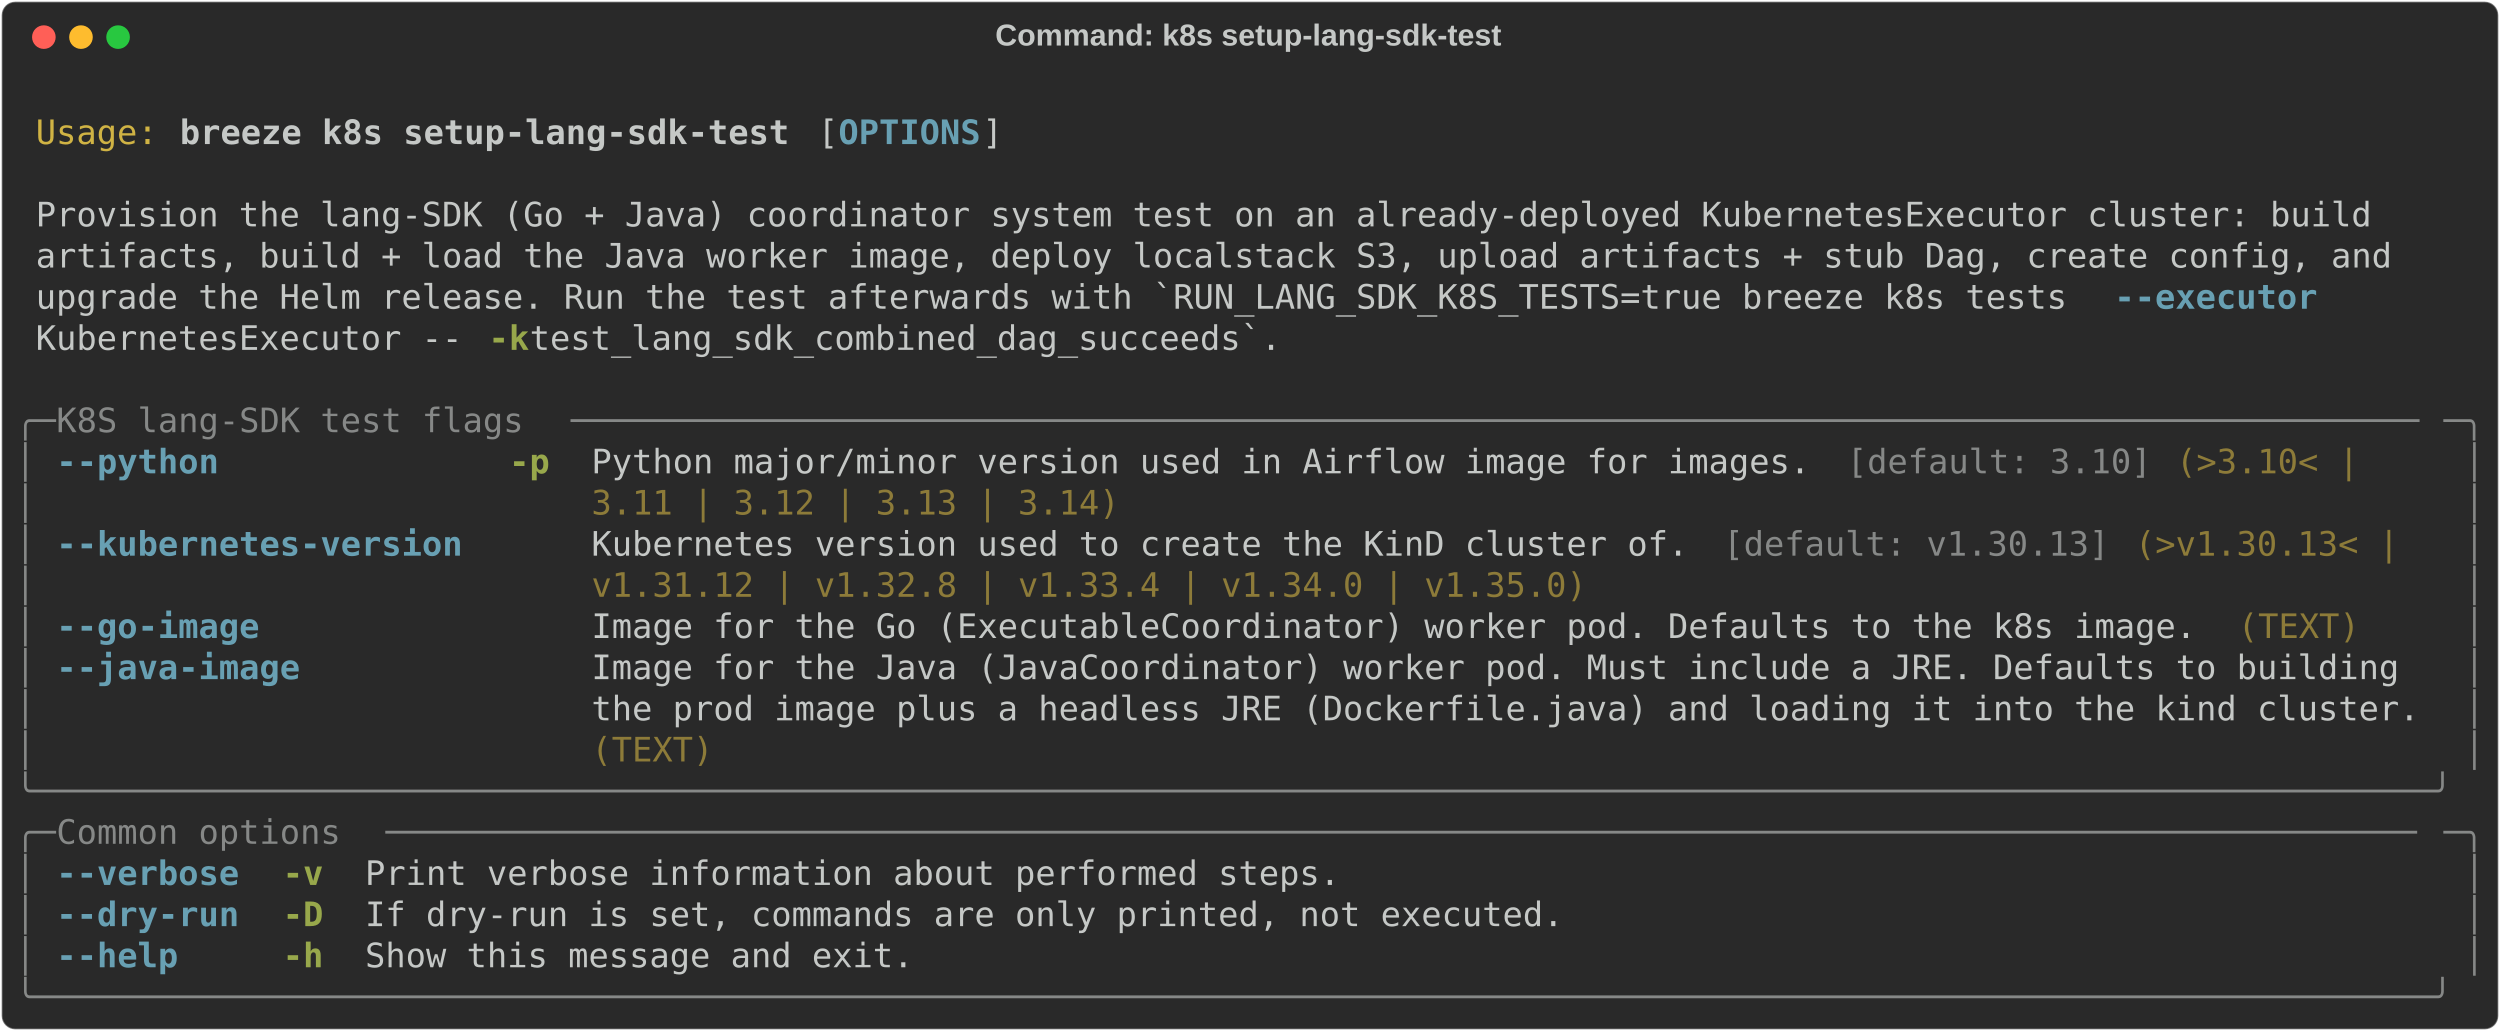
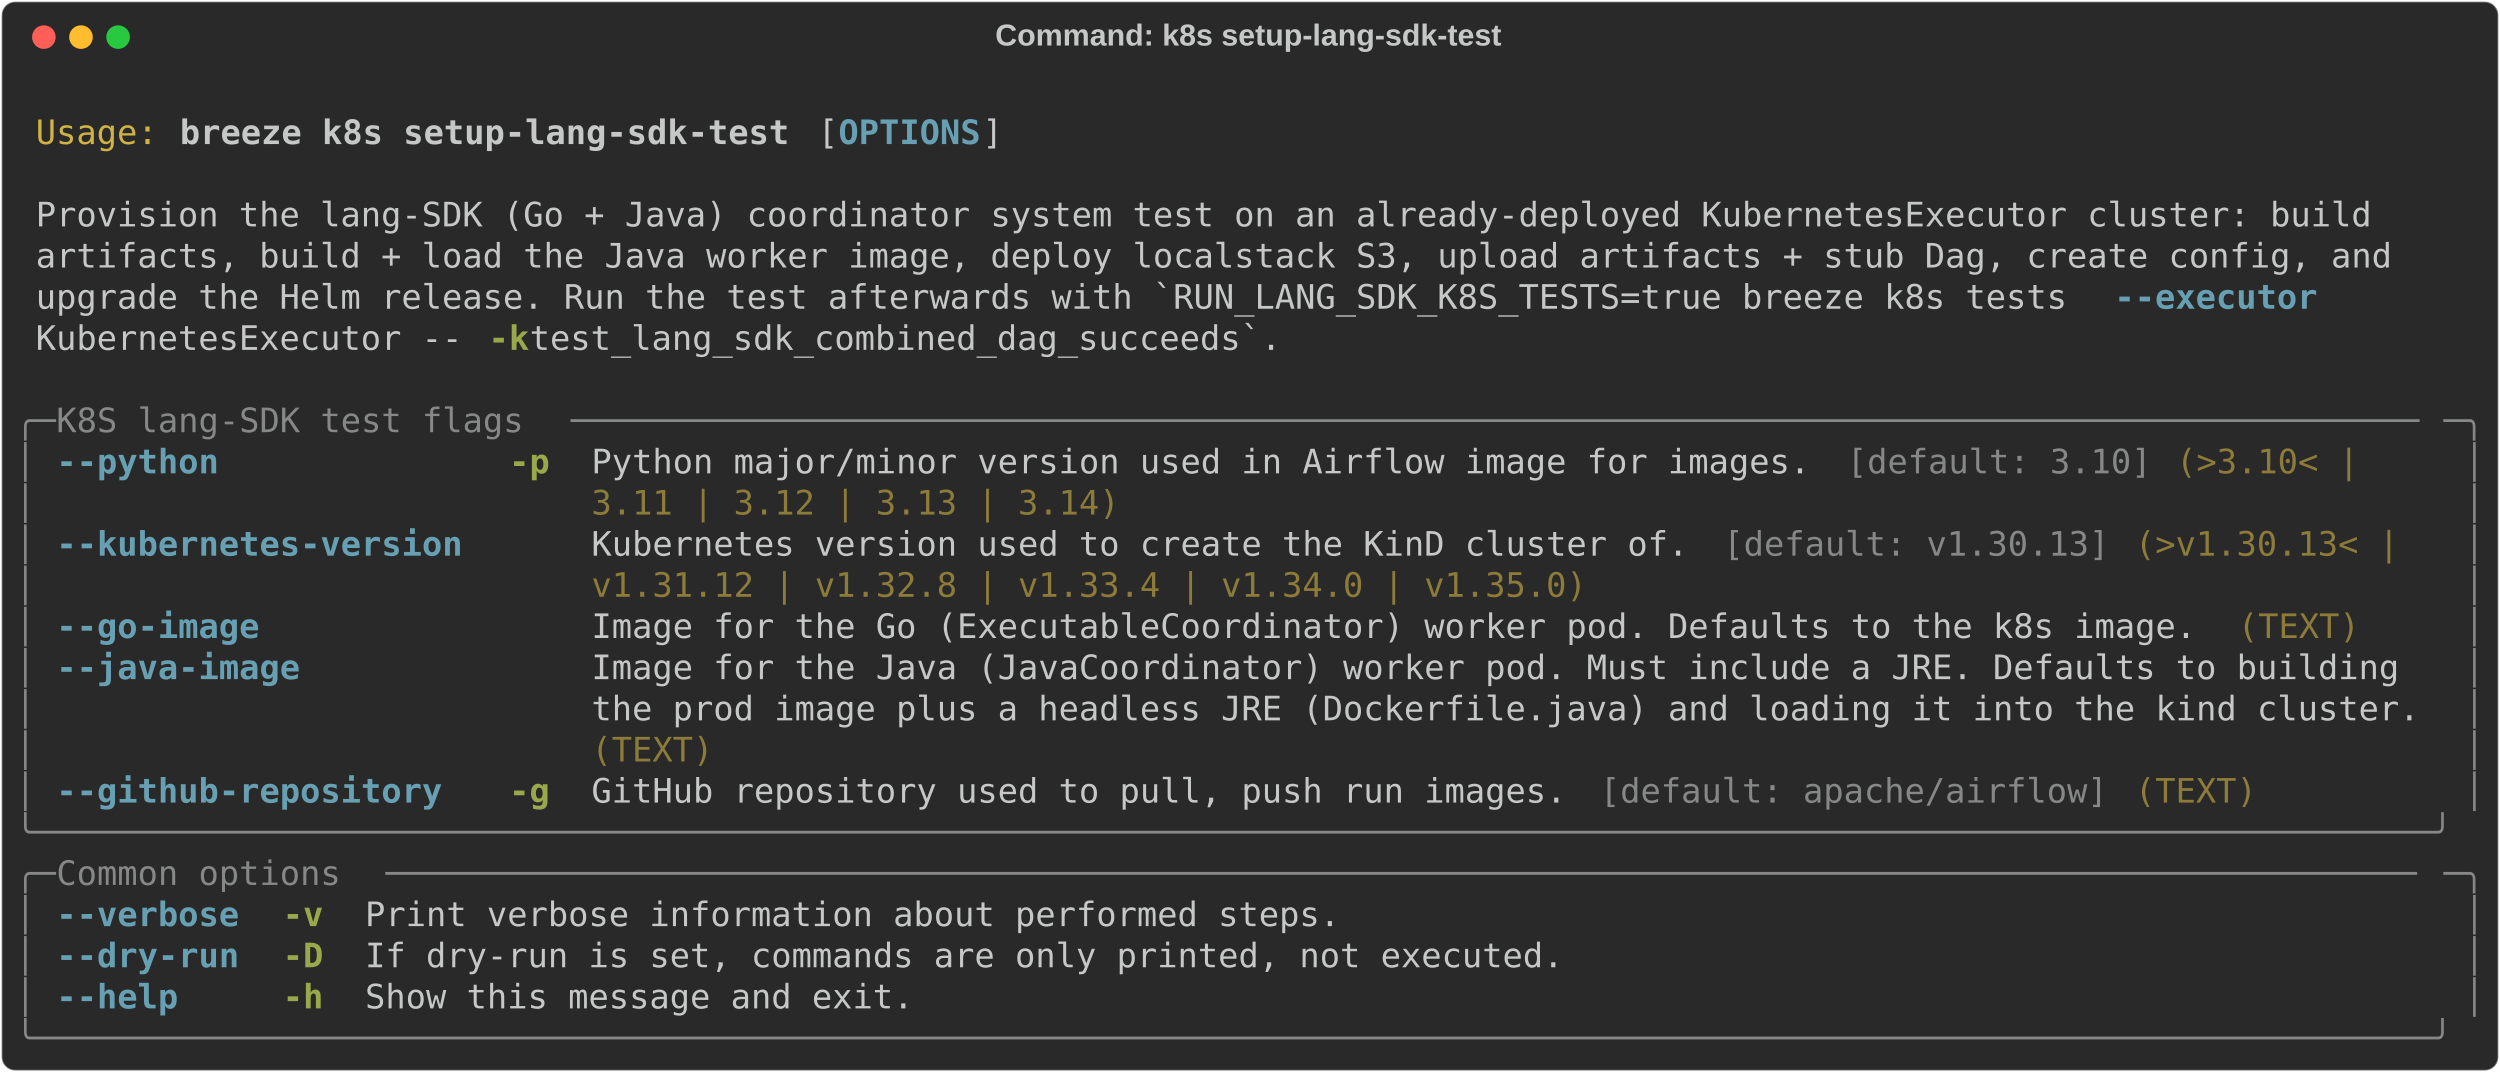
- <svg xmlns="http://www.w3.org/2000/svg" class="rich-terminal" viewBox="0 0 1482 611.2">
+ <svg xmlns="http://www.w3.org/2000/svg" class="rich-terminal" viewBox="0 0 1482 635.6">
  <style>

    @font-face {
        font-family: "Fira Code";
        src: local("FiraCode-Regular"),
                url("https://cdnjs.cloudflare.com/ajax/libs/firacode/6.2.0/woff2/FiraCode-Regular.woff2") format("woff2"),
                url("https://cdnjs.cloudflare.com/ajax/libs/firacode/6.2.0/woff/FiraCode-Regular.woff") format("woff");
        font-style: normal;
        font-weight: 400;
    }
    @font-face {
        font-family: "Fira Code";
        src: local("FiraCode-Bold"),
                url("https://cdnjs.cloudflare.com/ajax/libs/firacode/6.2.0/woff2/FiraCode-Bold.woff2") format("woff2"),
                url("https://cdnjs.cloudflare.com/ajax/libs/firacode/6.2.0/woff/FiraCode-Bold.woff") format("woff");
        font-style: bold;
        font-weight: 700;
    }

    .breeze-k8s-setup-lang-sdk-test-matrix {
        font-family: Fira Code, monospace;
        font-size: 20px;
        line-height: 24.4px;
        font-variant-east-asian: full-width;
    }

    .breeze-k8s-setup-lang-sdk-test-title {
        font-size: 18px;
        font-weight: bold;
        font-family: arial;
    }

    .breeze-k8s-setup-lang-sdk-test-r1 { fill: #c5c8c6 }
.breeze-k8s-setup-lang-sdk-test-r2 { fill: #d0b344 }
.breeze-k8s-setup-lang-sdk-test-r3 { fill: #c5c8c6;font-weight: bold }
.breeze-k8s-setup-lang-sdk-test-r4 { fill: #68a0b3;font-weight: bold }
.breeze-k8s-setup-lang-sdk-test-r5 { fill: #98a84b;font-weight: bold }
.breeze-k8s-setup-lang-sdk-test-r6 { fill: #868887 }
.breeze-k8s-setup-lang-sdk-test-r7 { fill: #8d7b39 }
    </style>
  <defs>
    <clipPath id="breeze-k8s-setup-lang-sdk-test-clip-terminal">
-       <rect x="0" y="0" width="1463.0" height="560.2" />
+       <rect x="0" y="0" width="1463.0" height="584.6" />
    </clipPath>
    <clipPath id="breeze-k8s-setup-lang-sdk-test-line-0">
      <rect x="0" y="1.5" width="1464" height="24.65" />
    </clipPath>
    <clipPath id="breeze-k8s-setup-lang-sdk-test-line-1">
      <rect x="0" y="25.9" width="1464" height="24.65" />
    </clipPath>
    <clipPath id="breeze-k8s-setup-lang-sdk-test-line-2">
      <rect x="0" y="50.3" width="1464" height="24.65" />
    </clipPath>
    <clipPath id="breeze-k8s-setup-lang-sdk-test-line-3">
      <rect x="0" y="74.7" width="1464" height="24.65" />
    </clipPath>
    <clipPath id="breeze-k8s-setup-lang-sdk-test-line-4">
      <rect x="0" y="99.1" width="1464" height="24.65" />
    </clipPath>
    <clipPath id="breeze-k8s-setup-lang-sdk-test-line-5">
      <rect x="0" y="123.5" width="1464" height="24.65" />
    </clipPath>
    <clipPath id="breeze-k8s-setup-lang-sdk-test-line-6">
      <rect x="0" y="147.9" width="1464" height="24.65" />
    </clipPath>
    <clipPath id="breeze-k8s-setup-lang-sdk-test-line-7">
      <rect x="0" y="172.3" width="1464" height="24.65" />
    </clipPath>
    <clipPath id="breeze-k8s-setup-lang-sdk-test-line-8">
      <rect x="0" y="196.7" width="1464" height="24.65" />
    </clipPath>
    <clipPath id="breeze-k8s-setup-lang-sdk-test-line-9">
      <rect x="0" y="221.1" width="1464" height="24.65" />
    </clipPath>
    <clipPath id="breeze-k8s-setup-lang-sdk-test-line-10">
      <rect x="0" y="245.5" width="1464" height="24.65" />
    </clipPath>
    <clipPath id="breeze-k8s-setup-lang-sdk-test-line-11">
      <rect x="0" y="269.9" width="1464" height="24.65" />
    </clipPath>
    <clipPath id="breeze-k8s-setup-lang-sdk-test-line-12">
      <rect x="0" y="294.3" width="1464" height="24.65" />
    </clipPath>
    <clipPath id="breeze-k8s-setup-lang-sdk-test-line-13">
      <rect x="0" y="318.7" width="1464" height="24.65" />
    </clipPath>
    <clipPath id="breeze-k8s-setup-lang-sdk-test-line-14">
      <rect x="0" y="343.1" width="1464" height="24.65" />
    </clipPath>
    <clipPath id="breeze-k8s-setup-lang-sdk-test-line-15">
      <rect x="0" y="367.5" width="1464" height="24.65" />
    </clipPath>
    <clipPath id="breeze-k8s-setup-lang-sdk-test-line-16">
      <rect x="0" y="391.9" width="1464" height="24.65" />
    </clipPath>
    <clipPath id="breeze-k8s-setup-lang-sdk-test-line-17">
      <rect x="0" y="416.3" width="1464" height="24.65" />
    </clipPath>
    <clipPath id="breeze-k8s-setup-lang-sdk-test-line-18">
      <rect x="0" y="440.7" width="1464" height="24.65" />
    </clipPath>
    <clipPath id="breeze-k8s-setup-lang-sdk-test-line-19">
      <rect x="0" y="465.1" width="1464" height="24.65" />
    </clipPath>
    <clipPath id="breeze-k8s-setup-lang-sdk-test-line-20">
      <rect x="0" y="489.5" width="1464" height="24.65" />
    </clipPath>
    <clipPath id="breeze-k8s-setup-lang-sdk-test-line-21">
      <rect x="0" y="513.9" width="1464" height="24.65" />
    </clipPath>
+     <clipPath id="breeze-k8s-setup-lang-sdk-test-line-22">
+       <rect x="0" y="538.3" width="1464" height="24.65" />
+     </clipPath>
  </defs>
-   <rect fill="#292929" stroke="rgba(255,255,255,0.35)" stroke-width="1" x="1" y="1" width="1480" height="609.2" rx="8" />
+   <rect fill="#292929" stroke="rgba(255,255,255,0.35)" stroke-width="1" x="1" y="1" width="1480" height="633.6" rx="8" />
  <text class="breeze-k8s-setup-lang-sdk-test-title" fill="#c5c8c6" text-anchor="middle" x="740" y="27">Command: k8s setup-lang-sdk-test</text>
  <g transform="translate(26,22)">
    <circle cx="0" cy="0" r="7" fill="#ff5f57" />
    <circle cx="22" cy="0" r="7" fill="#febc2e" />
    <circle cx="44" cy="0" r="7" fill="#28c840" />
  </g>
  <g transform="translate(9, 41)" clip-path="url(#breeze-k8s-setup-lang-sdk-test-clip-terminal)">
    <g class="breeze-k8s-setup-lang-sdk-test-matrix">
      <text class="breeze-k8s-setup-lang-sdk-test-r1" x="1464" y="20" textLength="12.2" clip-path="url(#breeze-k8s-setup-lang-sdk-test-line-0)">
</text>
      <text class="breeze-k8s-setup-lang-sdk-test-r2" x="12.2" y="44.4" textLength="73.2" clip-path="url(#breeze-k8s-setup-lang-sdk-test-line-1)">Usage:</text>
      <text class="breeze-k8s-setup-lang-sdk-test-r3" x="97.6" y="44.4" textLength="366" clip-path="url(#breeze-k8s-setup-lang-sdk-test-line-1)">breeze k8s setup-lang-sdk-test</text>
      <text class="breeze-k8s-setup-lang-sdk-test-r1" x="475.8" y="44.4" textLength="12.2" clip-path="url(#breeze-k8s-setup-lang-sdk-test-line-1)">[</text>
      <text class="breeze-k8s-setup-lang-sdk-test-r4" x="488" y="44.4" textLength="85.4" clip-path="url(#breeze-k8s-setup-lang-sdk-test-line-1)">OPTIONS</text>
      <text class="breeze-k8s-setup-lang-sdk-test-r1" x="573.4" y="44.4" textLength="12.2" clip-path="url(#breeze-k8s-setup-lang-sdk-test-line-1)">]</text>
      <text class="breeze-k8s-setup-lang-sdk-test-r1" x="1464" y="44.4" textLength="12.2" clip-path="url(#breeze-k8s-setup-lang-sdk-test-line-1)">
</text>
      <text class="breeze-k8s-setup-lang-sdk-test-r1" x="1464" y="68.8" textLength="12.2" clip-path="url(#breeze-k8s-setup-lang-sdk-test-line-2)">
</text>
      <text class="breeze-k8s-setup-lang-sdk-test-r1" x="12.2" y="93.2" textLength="1415.2" clip-path="url(#breeze-k8s-setup-lang-sdk-test-line-3)">Provision the lang-SDK (Go + Java) coordinator system test on an already-deployed KubernetesExecutor cluster: build </text>
      <text class="breeze-k8s-setup-lang-sdk-test-r1" x="1464" y="93.2" textLength="12.2" clip-path="url(#breeze-k8s-setup-lang-sdk-test-line-3)">
</text>
      <text class="breeze-k8s-setup-lang-sdk-test-r1" x="12.2" y="117.6" textLength="1427.4" clip-path="url(#breeze-k8s-setup-lang-sdk-test-line-4)">artifacts, build + load the Java worker image, deploy localstack S3, upload artifacts + stub Dag, create config, and </text>
      <text class="breeze-k8s-setup-lang-sdk-test-r1" x="1464" y="117.6" textLength="12.2" clip-path="url(#breeze-k8s-setup-lang-sdk-test-line-4)">
</text>
      <text class="breeze-k8s-setup-lang-sdk-test-r1" x="12.2" y="142" textLength="1232.2" clip-path="url(#breeze-k8s-setup-lang-sdk-test-line-5)">upgrade the Helm release. Run the test afterwards with `RUN_LANG_SDK_K8S_TESTS=true breeze k8s tests </text>
      <text class="breeze-k8s-setup-lang-sdk-test-r4" x="1244.4" y="142" textLength="122" clip-path="url(#breeze-k8s-setup-lang-sdk-test-line-5)">--executor</text>
      <text class="breeze-k8s-setup-lang-sdk-test-r1" x="1464" y="142" textLength="12.2" clip-path="url(#breeze-k8s-setup-lang-sdk-test-line-5)">
</text>
      <text class="breeze-k8s-setup-lang-sdk-test-r1" x="12.2" y="166.4" textLength="268.4" clip-path="url(#breeze-k8s-setup-lang-sdk-test-line-6)">KubernetesExecutor -- </text>
      <text class="breeze-k8s-setup-lang-sdk-test-r5" x="280.6" y="166.4" textLength="24.4" clip-path="url(#breeze-k8s-setup-lang-sdk-test-line-6)">-k</text>
      <text class="breeze-k8s-setup-lang-sdk-test-r1" x="305" y="166.4" textLength="463.6" clip-path="url(#breeze-k8s-setup-lang-sdk-test-line-6)"> test_lang_sdk_combined_dag_succeeds`.</text>
      <text class="breeze-k8s-setup-lang-sdk-test-r1" x="1464" y="166.4" textLength="12.2" clip-path="url(#breeze-k8s-setup-lang-sdk-test-line-6)">
</text>
      <text class="breeze-k8s-setup-lang-sdk-test-r1" x="1464" y="190.8" textLength="12.2" clip-path="url(#breeze-k8s-setup-lang-sdk-test-line-7)">
</text>
      <text class="breeze-k8s-setup-lang-sdk-test-r6" x="0" y="215.2" textLength="24.4" clip-path="url(#breeze-k8s-setup-lang-sdk-test-line-8)">╭─</text>
      <text class="breeze-k8s-setup-lang-sdk-test-r6" x="24.4" y="215.2" textLength="305" clip-path="url(#breeze-k8s-setup-lang-sdk-test-line-8)"> K8S lang-SDK test flags </text>
      <text class="breeze-k8s-setup-lang-sdk-test-r6" x="329.4" y="215.2" textLength="1110.2" clip-path="url(#breeze-k8s-setup-lang-sdk-test-line-8)">───────────────────────────────────────────────────────────────────────────────────────────</text>
      <text class="breeze-k8s-setup-lang-sdk-test-r6" x="1439.6" y="215.2" textLength="24.4" clip-path="url(#breeze-k8s-setup-lang-sdk-test-line-8)">─╮</text>
      <text class="breeze-k8s-setup-lang-sdk-test-r1" x="1464" y="215.2" textLength="12.2" clip-path="url(#breeze-k8s-setup-lang-sdk-test-line-8)">
</text>
      <text class="breeze-k8s-setup-lang-sdk-test-r6" x="0" y="239.6" textLength="12.2" clip-path="url(#breeze-k8s-setup-lang-sdk-test-line-9)">│</text>
      <text class="breeze-k8s-setup-lang-sdk-test-r4" x="24.4" y="239.6" textLength="244" clip-path="url(#breeze-k8s-setup-lang-sdk-test-line-9)">--python            </text>
      <text class="breeze-k8s-setup-lang-sdk-test-r5" x="292.8" y="239.6" textLength="24.4" clip-path="url(#breeze-k8s-setup-lang-sdk-test-line-9)">-p</text>
      <text class="breeze-k8s-setup-lang-sdk-test-r1" x="341.6" y="239.6" textLength="744.2" clip-path="url(#breeze-k8s-setup-lang-sdk-test-line-9)">Python major/minor version used in Airflow image for images. </text>
      <text class="breeze-k8s-setup-lang-sdk-test-r6" x="1085.8" y="239.6" textLength="183" clip-path="url(#breeze-k8s-setup-lang-sdk-test-line-9)">[default: 3.10]</text>
      <text class="breeze-k8s-setup-lang-sdk-test-r7" x="1281" y="239.6" textLength="122" clip-path="url(#breeze-k8s-setup-lang-sdk-test-line-9)">(&gt;3.10&lt; | </text>
      <text class="breeze-k8s-setup-lang-sdk-test-r6" x="1451.8" y="239.6" textLength="12.2" clip-path="url(#breeze-k8s-setup-lang-sdk-test-line-9)">│</text>
      <text class="breeze-k8s-setup-lang-sdk-test-r1" x="1464" y="239.6" textLength="12.2" clip-path="url(#breeze-k8s-setup-lang-sdk-test-line-9)">
</text>
      <text class="breeze-k8s-setup-lang-sdk-test-r6" x="0" y="264" textLength="12.2" clip-path="url(#breeze-k8s-setup-lang-sdk-test-line-10)">│</text>
      <text class="breeze-k8s-setup-lang-sdk-test-r7" x="341.6" y="264" textLength="317.2" clip-path="url(#breeze-k8s-setup-lang-sdk-test-line-10)">3.11 | 3.12 | 3.13 | 3.14)</text>
      <text class="breeze-k8s-setup-lang-sdk-test-r6" x="1451.8" y="264" textLength="12.2" clip-path="url(#breeze-k8s-setup-lang-sdk-test-line-10)">│</text>
      <text class="breeze-k8s-setup-lang-sdk-test-r1" x="1464" y="264" textLength="12.2" clip-path="url(#breeze-k8s-setup-lang-sdk-test-line-10)">
</text>
      <text class="breeze-k8s-setup-lang-sdk-test-r6" x="0" y="288.4" textLength="12.2" clip-path="url(#breeze-k8s-setup-lang-sdk-test-line-11)">│</text>
      <text class="breeze-k8s-setup-lang-sdk-test-r4" x="24.4" y="288.4" textLength="244" clip-path="url(#breeze-k8s-setup-lang-sdk-test-line-11)">--kubernetes-version</text>
      <text class="breeze-k8s-setup-lang-sdk-test-r1" x="341.6" y="288.4" textLength="671" clip-path="url(#breeze-k8s-setup-lang-sdk-test-line-11)">Kubernetes version used to create the KinD cluster of. </text>
      <text class="breeze-k8s-setup-lang-sdk-test-r6" x="1012.6" y="288.4" textLength="231.8" clip-path="url(#breeze-k8s-setup-lang-sdk-test-line-11)">[default: v1.30.13]</text>
      <text class="breeze-k8s-setup-lang-sdk-test-r7" x="1256.6" y="288.4" textLength="170.8" clip-path="url(#breeze-k8s-setup-lang-sdk-test-line-11)">(&gt;v1.30.13&lt; | </text>
      <text class="breeze-k8s-setup-lang-sdk-test-r6" x="1451.8" y="288.4" textLength="12.2" clip-path="url(#breeze-k8s-setup-lang-sdk-test-line-11)">│</text>
      <text class="breeze-k8s-setup-lang-sdk-test-r1" x="1464" y="288.4" textLength="12.2" clip-path="url(#breeze-k8s-setup-lang-sdk-test-line-11)">
</text>
      <text class="breeze-k8s-setup-lang-sdk-test-r6" x="0" y="312.8" textLength="12.2" clip-path="url(#breeze-k8s-setup-lang-sdk-test-line-12)">│</text>
      <text class="breeze-k8s-setup-lang-sdk-test-r7" x="341.6" y="312.8" textLength="597.8" clip-path="url(#breeze-k8s-setup-lang-sdk-test-line-12)">v1.31.12 | v1.32.8 | v1.33.4 | v1.34.0 | v1.35.0)</text>
      <text class="breeze-k8s-setup-lang-sdk-test-r6" x="1451.8" y="312.8" textLength="12.2" clip-path="url(#breeze-k8s-setup-lang-sdk-test-line-12)">│</text>
      <text class="breeze-k8s-setup-lang-sdk-test-r1" x="1464" y="312.8" textLength="12.2" clip-path="url(#breeze-k8s-setup-lang-sdk-test-line-12)">
</text>
      <text class="breeze-k8s-setup-lang-sdk-test-r6" x="0" y="337.2" textLength="12.2" clip-path="url(#breeze-k8s-setup-lang-sdk-test-line-13)">│</text>
      <text class="breeze-k8s-setup-lang-sdk-test-r4" x="24.4" y="337.2" textLength="244" clip-path="url(#breeze-k8s-setup-lang-sdk-test-line-13)">--go-image          </text>
      <text class="breeze-k8s-setup-lang-sdk-test-r1" x="341.6" y="337.2" textLength="976" clip-path="url(#breeze-k8s-setup-lang-sdk-test-line-13)">Image for the Go (ExecutableCoordinator) worker pod. Defaults to the k8s image. </text>
      <text class="breeze-k8s-setup-lang-sdk-test-r7" x="1317.6" y="337.2" textLength="73.2" clip-path="url(#breeze-k8s-setup-lang-sdk-test-line-13)">(TEXT)</text>
      <text class="breeze-k8s-setup-lang-sdk-test-r6" x="1451.8" y="337.2" textLength="12.2" clip-path="url(#breeze-k8s-setup-lang-sdk-test-line-13)">│</text>
      <text class="breeze-k8s-setup-lang-sdk-test-r1" x="1464" y="337.2" textLength="12.2" clip-path="url(#breeze-k8s-setup-lang-sdk-test-line-13)">
</text>
      <text class="breeze-k8s-setup-lang-sdk-test-r6" x="0" y="361.6" textLength="12.2" clip-path="url(#breeze-k8s-setup-lang-sdk-test-line-14)">│</text>
      <text class="breeze-k8s-setup-lang-sdk-test-r4" x="24.4" y="361.6" textLength="244" clip-path="url(#breeze-k8s-setup-lang-sdk-test-line-14)">--java-image        </text>
      <text class="breeze-k8s-setup-lang-sdk-test-r1" x="341.6" y="361.6" textLength="1098" clip-path="url(#breeze-k8s-setup-lang-sdk-test-line-14)">Image for the Java (JavaCoordinator) worker pod. Must include a JRE. Defaults to building </text>
      <text class="breeze-k8s-setup-lang-sdk-test-r6" x="1451.8" y="361.6" textLength="12.2" clip-path="url(#breeze-k8s-setup-lang-sdk-test-line-14)">│</text>
      <text class="breeze-k8s-setup-lang-sdk-test-r1" x="1464" y="361.6" textLength="12.2" clip-path="url(#breeze-k8s-setup-lang-sdk-test-line-14)">
</text>
      <text class="breeze-k8s-setup-lang-sdk-test-r6" x="0" y="386" textLength="12.2" clip-path="url(#breeze-k8s-setup-lang-sdk-test-line-15)">│</text>
      <text class="breeze-k8s-setup-lang-sdk-test-r1" x="341.6" y="386" textLength="1098" clip-path="url(#breeze-k8s-setup-lang-sdk-test-line-15)">the prod image plus a headless JRE (Dockerfile.java) and loading it into the kind cluster.</text>
      <text class="breeze-k8s-setup-lang-sdk-test-r6" x="1451.8" y="386" textLength="12.2" clip-path="url(#breeze-k8s-setup-lang-sdk-test-line-15)">│</text>
      <text class="breeze-k8s-setup-lang-sdk-test-r1" x="1464" y="386" textLength="12.2" clip-path="url(#breeze-k8s-setup-lang-sdk-test-line-15)">
</text>
      <text class="breeze-k8s-setup-lang-sdk-test-r6" x="0" y="410.4" textLength="12.2" clip-path="url(#breeze-k8s-setup-lang-sdk-test-line-16)">│</text>
      <text class="breeze-k8s-setup-lang-sdk-test-r7" x="341.6" y="410.4" textLength="73.2" clip-path="url(#breeze-k8s-setup-lang-sdk-test-line-16)">(TEXT)</text>
      <text class="breeze-k8s-setup-lang-sdk-test-r6" x="1451.8" y="410.4" textLength="12.2" clip-path="url(#breeze-k8s-setup-lang-sdk-test-line-16)">│</text>
      <text class="breeze-k8s-setup-lang-sdk-test-r1" x="1464" y="410.4" textLength="12.2" clip-path="url(#breeze-k8s-setup-lang-sdk-test-line-16)">
</text>
-       <text class="breeze-k8s-setup-lang-sdk-test-r6" x="0" y="434.8" textLength="1464" clip-path="url(#breeze-k8s-setup-lang-sdk-test-line-17)">╰──────────────────────────────────────────────────────────────────────────────────────────────────────────────────────╯</text>
+       <text class="breeze-k8s-setup-lang-sdk-test-r6" x="0" y="434.8" textLength="12.2" clip-path="url(#breeze-k8s-setup-lang-sdk-test-line-17)">│</text>
+       <text class="breeze-k8s-setup-lang-sdk-test-r4" x="24.4" y="434.8" textLength="244" clip-path="url(#breeze-k8s-setup-lang-sdk-test-line-17)">--github-repository </text>
+       <text class="breeze-k8s-setup-lang-sdk-test-r5" x="292.8" y="434.8" textLength="24.4" clip-path="url(#breeze-k8s-setup-lang-sdk-test-line-17)">-g</text>
+       <text class="breeze-k8s-setup-lang-sdk-test-r1" x="341.6" y="434.8" textLength="597.8" clip-path="url(#breeze-k8s-setup-lang-sdk-test-line-17)">GitHub repository used to pull, push run images. </text>
+       <text class="breeze-k8s-setup-lang-sdk-test-r6" x="939.4" y="434.8" textLength="305" clip-path="url(#breeze-k8s-setup-lang-sdk-test-line-17)">[default: apache/airflow]</text>
+       <text class="breeze-k8s-setup-lang-sdk-test-r7" x="1256.6" y="434.8" textLength="73.2" clip-path="url(#breeze-k8s-setup-lang-sdk-test-line-17)">(TEXT)</text>
+       <text class="breeze-k8s-setup-lang-sdk-test-r6" x="1451.8" y="434.8" textLength="12.2" clip-path="url(#breeze-k8s-setup-lang-sdk-test-line-17)">│</text>
      <text class="breeze-k8s-setup-lang-sdk-test-r1" x="1464" y="434.8" textLength="12.2" clip-path="url(#breeze-k8s-setup-lang-sdk-test-line-17)">
</text>
-       <text class="breeze-k8s-setup-lang-sdk-test-r6" x="0" y="459.2" textLength="24.4" clip-path="url(#breeze-k8s-setup-lang-sdk-test-line-18)">╭─</text>
-       <text class="breeze-k8s-setup-lang-sdk-test-r6" x="24.4" y="459.2" textLength="195.2" clip-path="url(#breeze-k8s-setup-lang-sdk-test-line-18)"> Common options </text>
-       <text class="breeze-k8s-setup-lang-sdk-test-r6" x="219.6" y="459.2" textLength="1220" clip-path="url(#breeze-k8s-setup-lang-sdk-test-line-18)">────────────────────────────────────────────────────────────────────────────────────────────────────</text>
-       <text class="breeze-k8s-setup-lang-sdk-test-r6" x="1439.6" y="459.2" textLength="24.4" clip-path="url(#breeze-k8s-setup-lang-sdk-test-line-18)">─╮</text>
+       <text class="breeze-k8s-setup-lang-sdk-test-r6" x="0" y="459.2" textLength="1464" clip-path="url(#breeze-k8s-setup-lang-sdk-test-line-18)">╰──────────────────────────────────────────────────────────────────────────────────────────────────────────────────────╯</text>
      <text class="breeze-k8s-setup-lang-sdk-test-r1" x="1464" y="459.2" textLength="12.2" clip-path="url(#breeze-k8s-setup-lang-sdk-test-line-18)">
</text>
-       <text class="breeze-k8s-setup-lang-sdk-test-r6" x="0" y="483.6" textLength="12.2" clip-path="url(#breeze-k8s-setup-lang-sdk-test-line-19)">│</text>
-       <text class="breeze-k8s-setup-lang-sdk-test-r4" x="24.4" y="483.6" textLength="109.8" clip-path="url(#breeze-k8s-setup-lang-sdk-test-line-19)">--verbose</text>
-       <text class="breeze-k8s-setup-lang-sdk-test-r5" x="158.6" y="483.6" textLength="24.4" clip-path="url(#breeze-k8s-setup-lang-sdk-test-line-19)">-v</text>
-       <text class="breeze-k8s-setup-lang-sdk-test-r1" x="207.4" y="483.6" textLength="585.6" clip-path="url(#breeze-k8s-setup-lang-sdk-test-line-19)">Print verbose information about performed steps.</text>
-       <text class="breeze-k8s-setup-lang-sdk-test-r6" x="1451.8" y="483.6" textLength="12.2" clip-path="url(#breeze-k8s-setup-lang-sdk-test-line-19)">│</text>
+       <text class="breeze-k8s-setup-lang-sdk-test-r6" x="0" y="483.6" textLength="24.4" clip-path="url(#breeze-k8s-setup-lang-sdk-test-line-19)">╭─</text>
+       <text class="breeze-k8s-setup-lang-sdk-test-r6" x="24.4" y="483.6" textLength="195.2" clip-path="url(#breeze-k8s-setup-lang-sdk-test-line-19)"> Common options </text>
+       <text class="breeze-k8s-setup-lang-sdk-test-r6" x="219.6" y="483.6" textLength="1220" clip-path="url(#breeze-k8s-setup-lang-sdk-test-line-19)">────────────────────────────────────────────────────────────────────────────────────────────────────</text>
+       <text class="breeze-k8s-setup-lang-sdk-test-r6" x="1439.6" y="483.6" textLength="24.4" clip-path="url(#breeze-k8s-setup-lang-sdk-test-line-19)">─╮</text>
      <text class="breeze-k8s-setup-lang-sdk-test-r1" x="1464" y="483.6" textLength="12.2" clip-path="url(#breeze-k8s-setup-lang-sdk-test-line-19)">
</text>
      <text class="breeze-k8s-setup-lang-sdk-test-r6" x="0" y="508" textLength="12.2" clip-path="url(#breeze-k8s-setup-lang-sdk-test-line-20)">│</text>
-       <text class="breeze-k8s-setup-lang-sdk-test-r4" x="24.4" y="508" textLength="109.8" clip-path="url(#breeze-k8s-setup-lang-sdk-test-line-20)">--dry-run</text>
-       <text class="breeze-k8s-setup-lang-sdk-test-r5" x="158.6" y="508" textLength="24.4" clip-path="url(#breeze-k8s-setup-lang-sdk-test-line-20)">-D</text>
-       <text class="breeze-k8s-setup-lang-sdk-test-r1" x="207.4" y="508" textLength="719.8" clip-path="url(#breeze-k8s-setup-lang-sdk-test-line-20)">If dry-run is set, commands are only printed, not executed.</text>
+       <text class="breeze-k8s-setup-lang-sdk-test-r4" x="24.4" y="508" textLength="109.8" clip-path="url(#breeze-k8s-setup-lang-sdk-test-line-20)">--verbose</text>
+       <text class="breeze-k8s-setup-lang-sdk-test-r5" x="158.6" y="508" textLength="24.4" clip-path="url(#breeze-k8s-setup-lang-sdk-test-line-20)">-v</text>
+       <text class="breeze-k8s-setup-lang-sdk-test-r1" x="207.4" y="508" textLength="585.6" clip-path="url(#breeze-k8s-setup-lang-sdk-test-line-20)">Print verbose information about performed steps.</text>
      <text class="breeze-k8s-setup-lang-sdk-test-r6" x="1451.8" y="508" textLength="12.2" clip-path="url(#breeze-k8s-setup-lang-sdk-test-line-20)">│</text>
      <text class="breeze-k8s-setup-lang-sdk-test-r1" x="1464" y="508" textLength="12.2" clip-path="url(#breeze-k8s-setup-lang-sdk-test-line-20)">
</text>
      <text class="breeze-k8s-setup-lang-sdk-test-r6" x="0" y="532.4" textLength="12.2" clip-path="url(#breeze-k8s-setup-lang-sdk-test-line-21)">│</text>
-       <text class="breeze-k8s-setup-lang-sdk-test-r4" x="24.4" y="532.4" textLength="109.8" clip-path="url(#breeze-k8s-setup-lang-sdk-test-line-21)">--help   </text>
-       <text class="breeze-k8s-setup-lang-sdk-test-r5" x="158.6" y="532.4" textLength="24.4" clip-path="url(#breeze-k8s-setup-lang-sdk-test-line-21)">-h</text>
-       <text class="breeze-k8s-setup-lang-sdk-test-r1" x="207.4" y="532.4" textLength="329.4" clip-path="url(#breeze-k8s-setup-lang-sdk-test-line-21)">Show this message and exit.</text>
+       <text class="breeze-k8s-setup-lang-sdk-test-r4" x="24.4" y="532.4" textLength="109.8" clip-path="url(#breeze-k8s-setup-lang-sdk-test-line-21)">--dry-run</text>
+       <text class="breeze-k8s-setup-lang-sdk-test-r5" x="158.6" y="532.4" textLength="24.4" clip-path="url(#breeze-k8s-setup-lang-sdk-test-line-21)">-D</text>
+       <text class="breeze-k8s-setup-lang-sdk-test-r1" x="207.4" y="532.4" textLength="719.8" clip-path="url(#breeze-k8s-setup-lang-sdk-test-line-21)">If dry-run is set, commands are only printed, not executed.</text>
      <text class="breeze-k8s-setup-lang-sdk-test-r6" x="1451.8" y="532.4" textLength="12.2" clip-path="url(#breeze-k8s-setup-lang-sdk-test-line-21)">│</text>
      <text class="breeze-k8s-setup-lang-sdk-test-r1" x="1464" y="532.4" textLength="12.2" clip-path="url(#breeze-k8s-setup-lang-sdk-test-line-21)">
</text>
-       <text class="breeze-k8s-setup-lang-sdk-test-r6" x="0" y="556.8" textLength="1464" clip-path="url(#breeze-k8s-setup-lang-sdk-test-line-22)">╰──────────────────────────────────────────────────────────────────────────────────────────────────────────────────────╯</text>
+       <text class="breeze-k8s-setup-lang-sdk-test-r6" x="0" y="556.8" textLength="12.2" clip-path="url(#breeze-k8s-setup-lang-sdk-test-line-22)">│</text>
+       <text class="breeze-k8s-setup-lang-sdk-test-r4" x="24.4" y="556.8" textLength="109.8" clip-path="url(#breeze-k8s-setup-lang-sdk-test-line-22)">--help   </text>
+       <text class="breeze-k8s-setup-lang-sdk-test-r5" x="158.6" y="556.8" textLength="24.4" clip-path="url(#breeze-k8s-setup-lang-sdk-test-line-22)">-h</text>
+       <text class="breeze-k8s-setup-lang-sdk-test-r1" x="207.4" y="556.8" textLength="329.4" clip-path="url(#breeze-k8s-setup-lang-sdk-test-line-22)">Show this message and exit.</text>
+       <text class="breeze-k8s-setup-lang-sdk-test-r6" x="1451.8" y="556.8" textLength="12.2" clip-path="url(#breeze-k8s-setup-lang-sdk-test-line-22)">│</text>
      <text class="breeze-k8s-setup-lang-sdk-test-r1" x="1464" y="556.8" textLength="12.2" clip-path="url(#breeze-k8s-setup-lang-sdk-test-line-22)">
+ </text>
+       <text class="breeze-k8s-setup-lang-sdk-test-r6" x="0" y="581.2" textLength="1464" clip-path="url(#breeze-k8s-setup-lang-sdk-test-line-23)">╰──────────────────────────────────────────────────────────────────────────────────────────────────────────────────────╯</text>
+       <text class="breeze-k8s-setup-lang-sdk-test-r1" x="1464" y="581.2" textLength="12.2" clip-path="url(#breeze-k8s-setup-lang-sdk-test-line-23)">
</text>
    </g>
  </g>
</svg>
